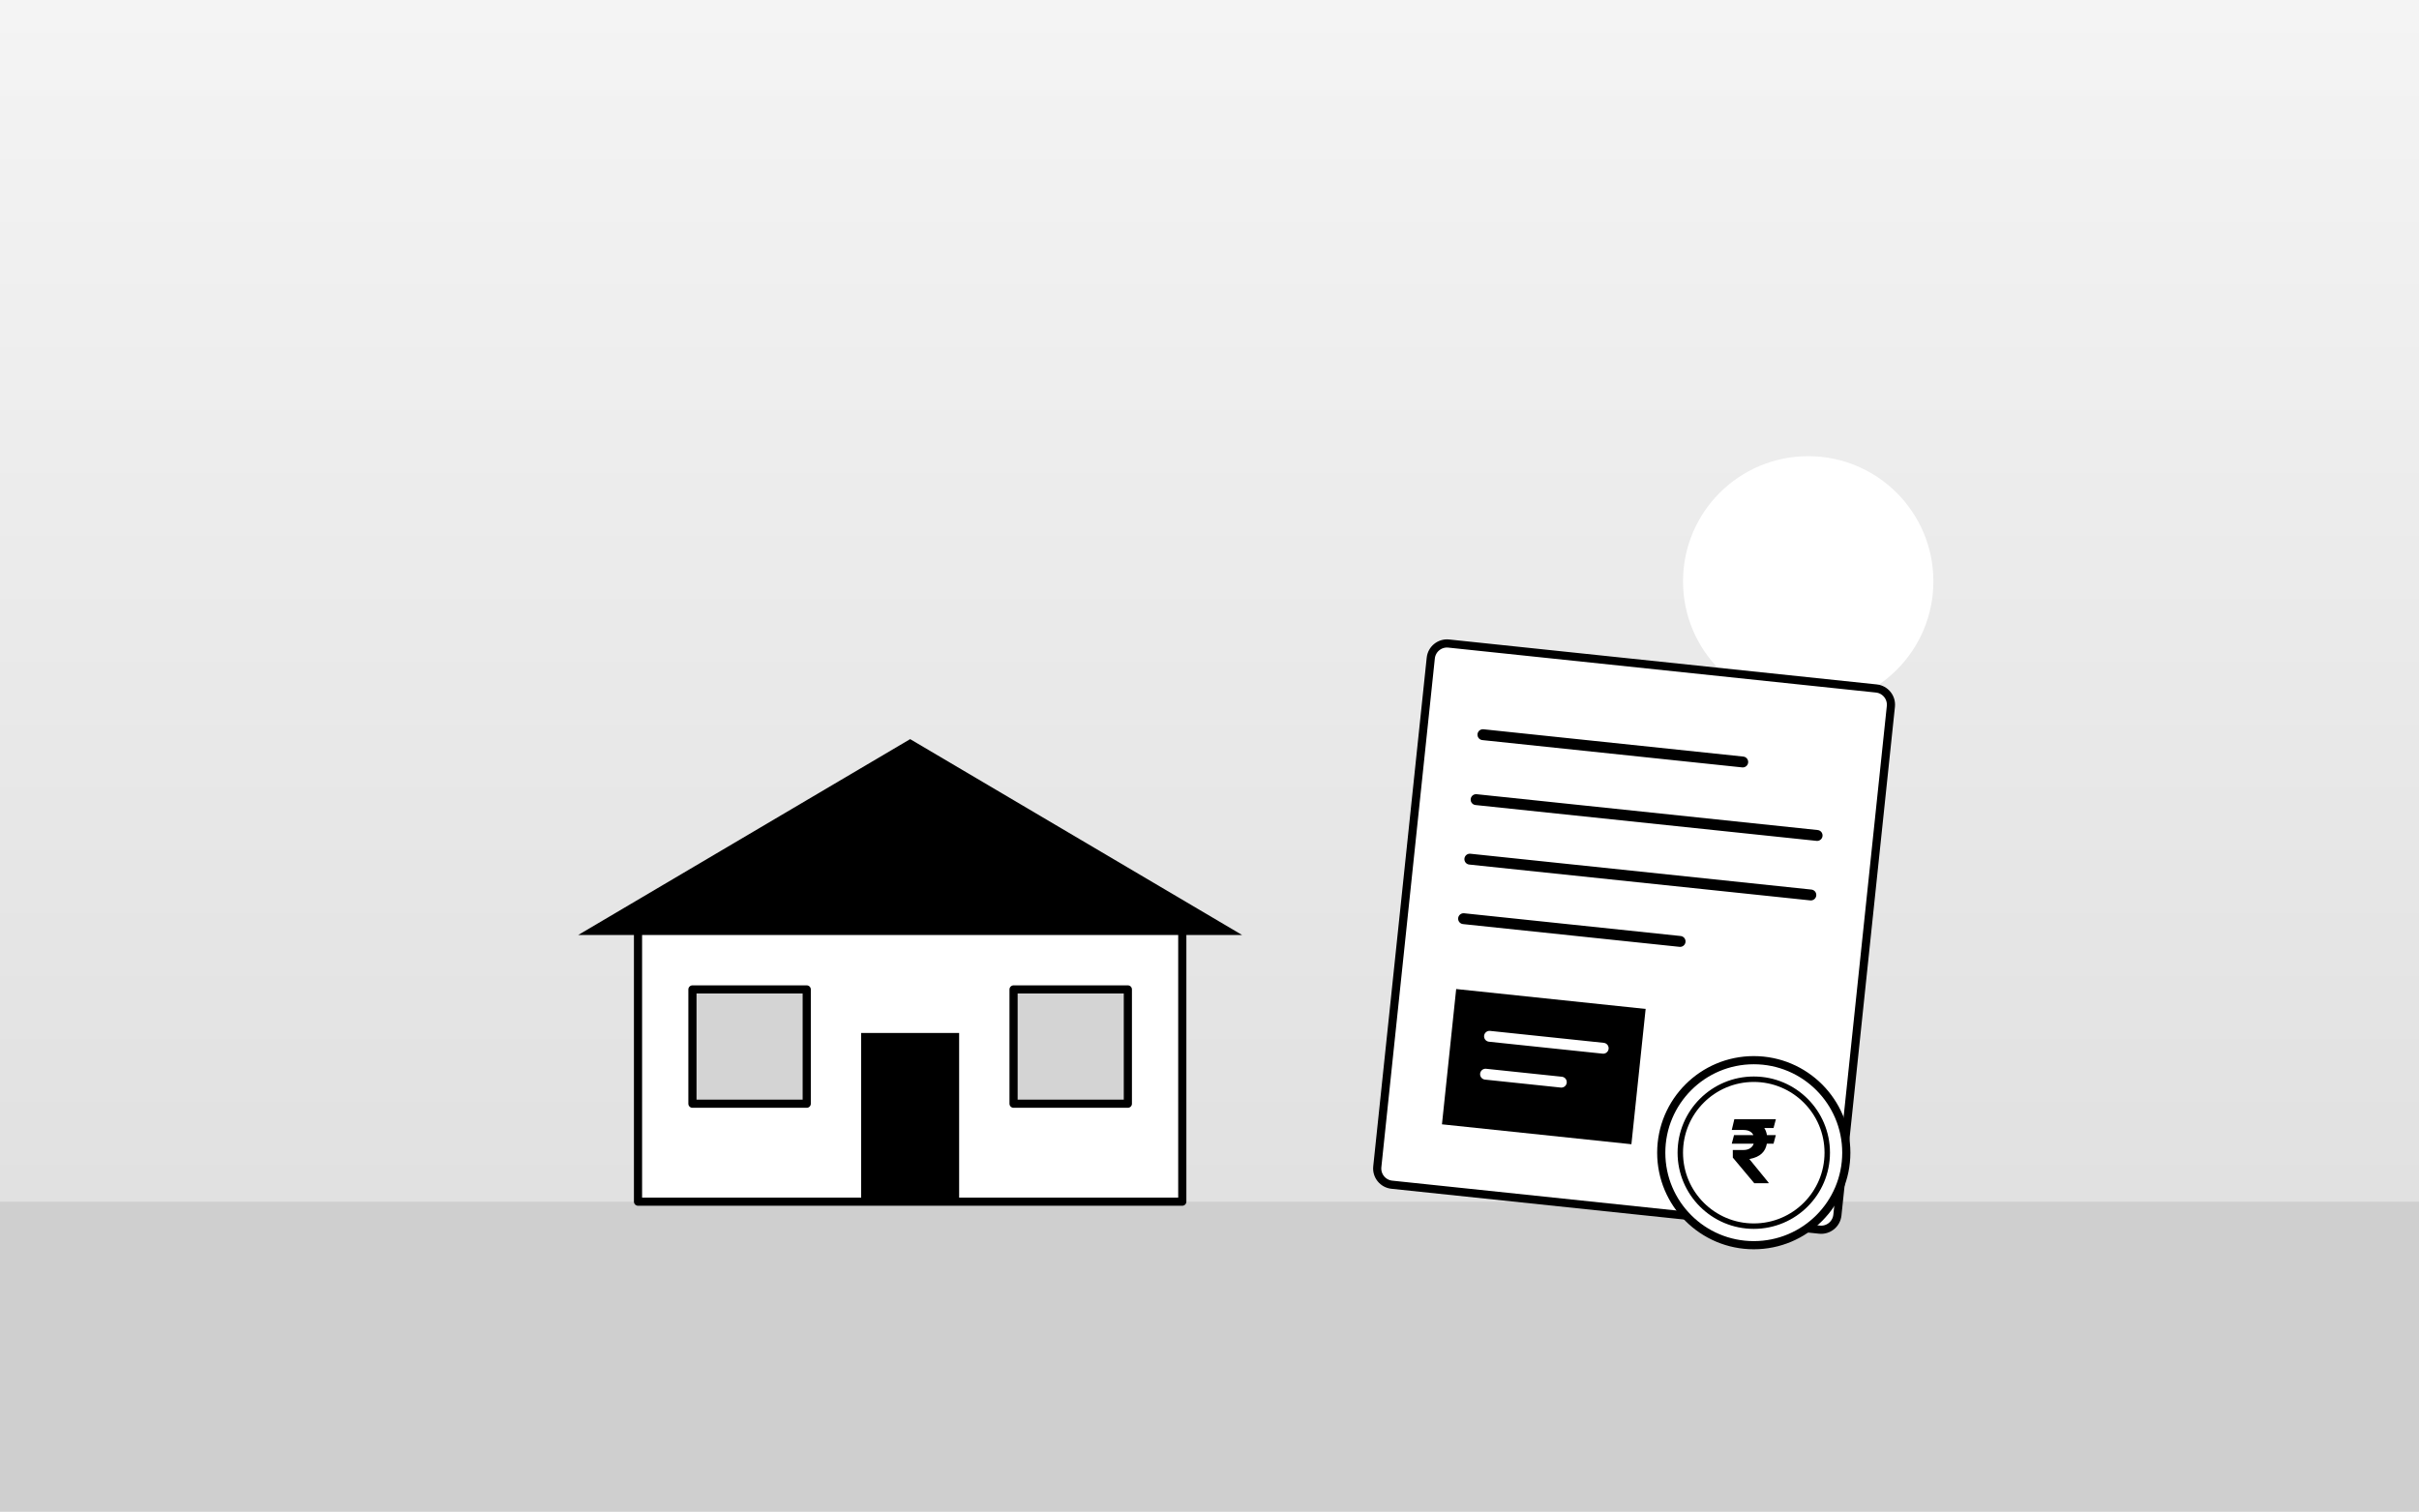
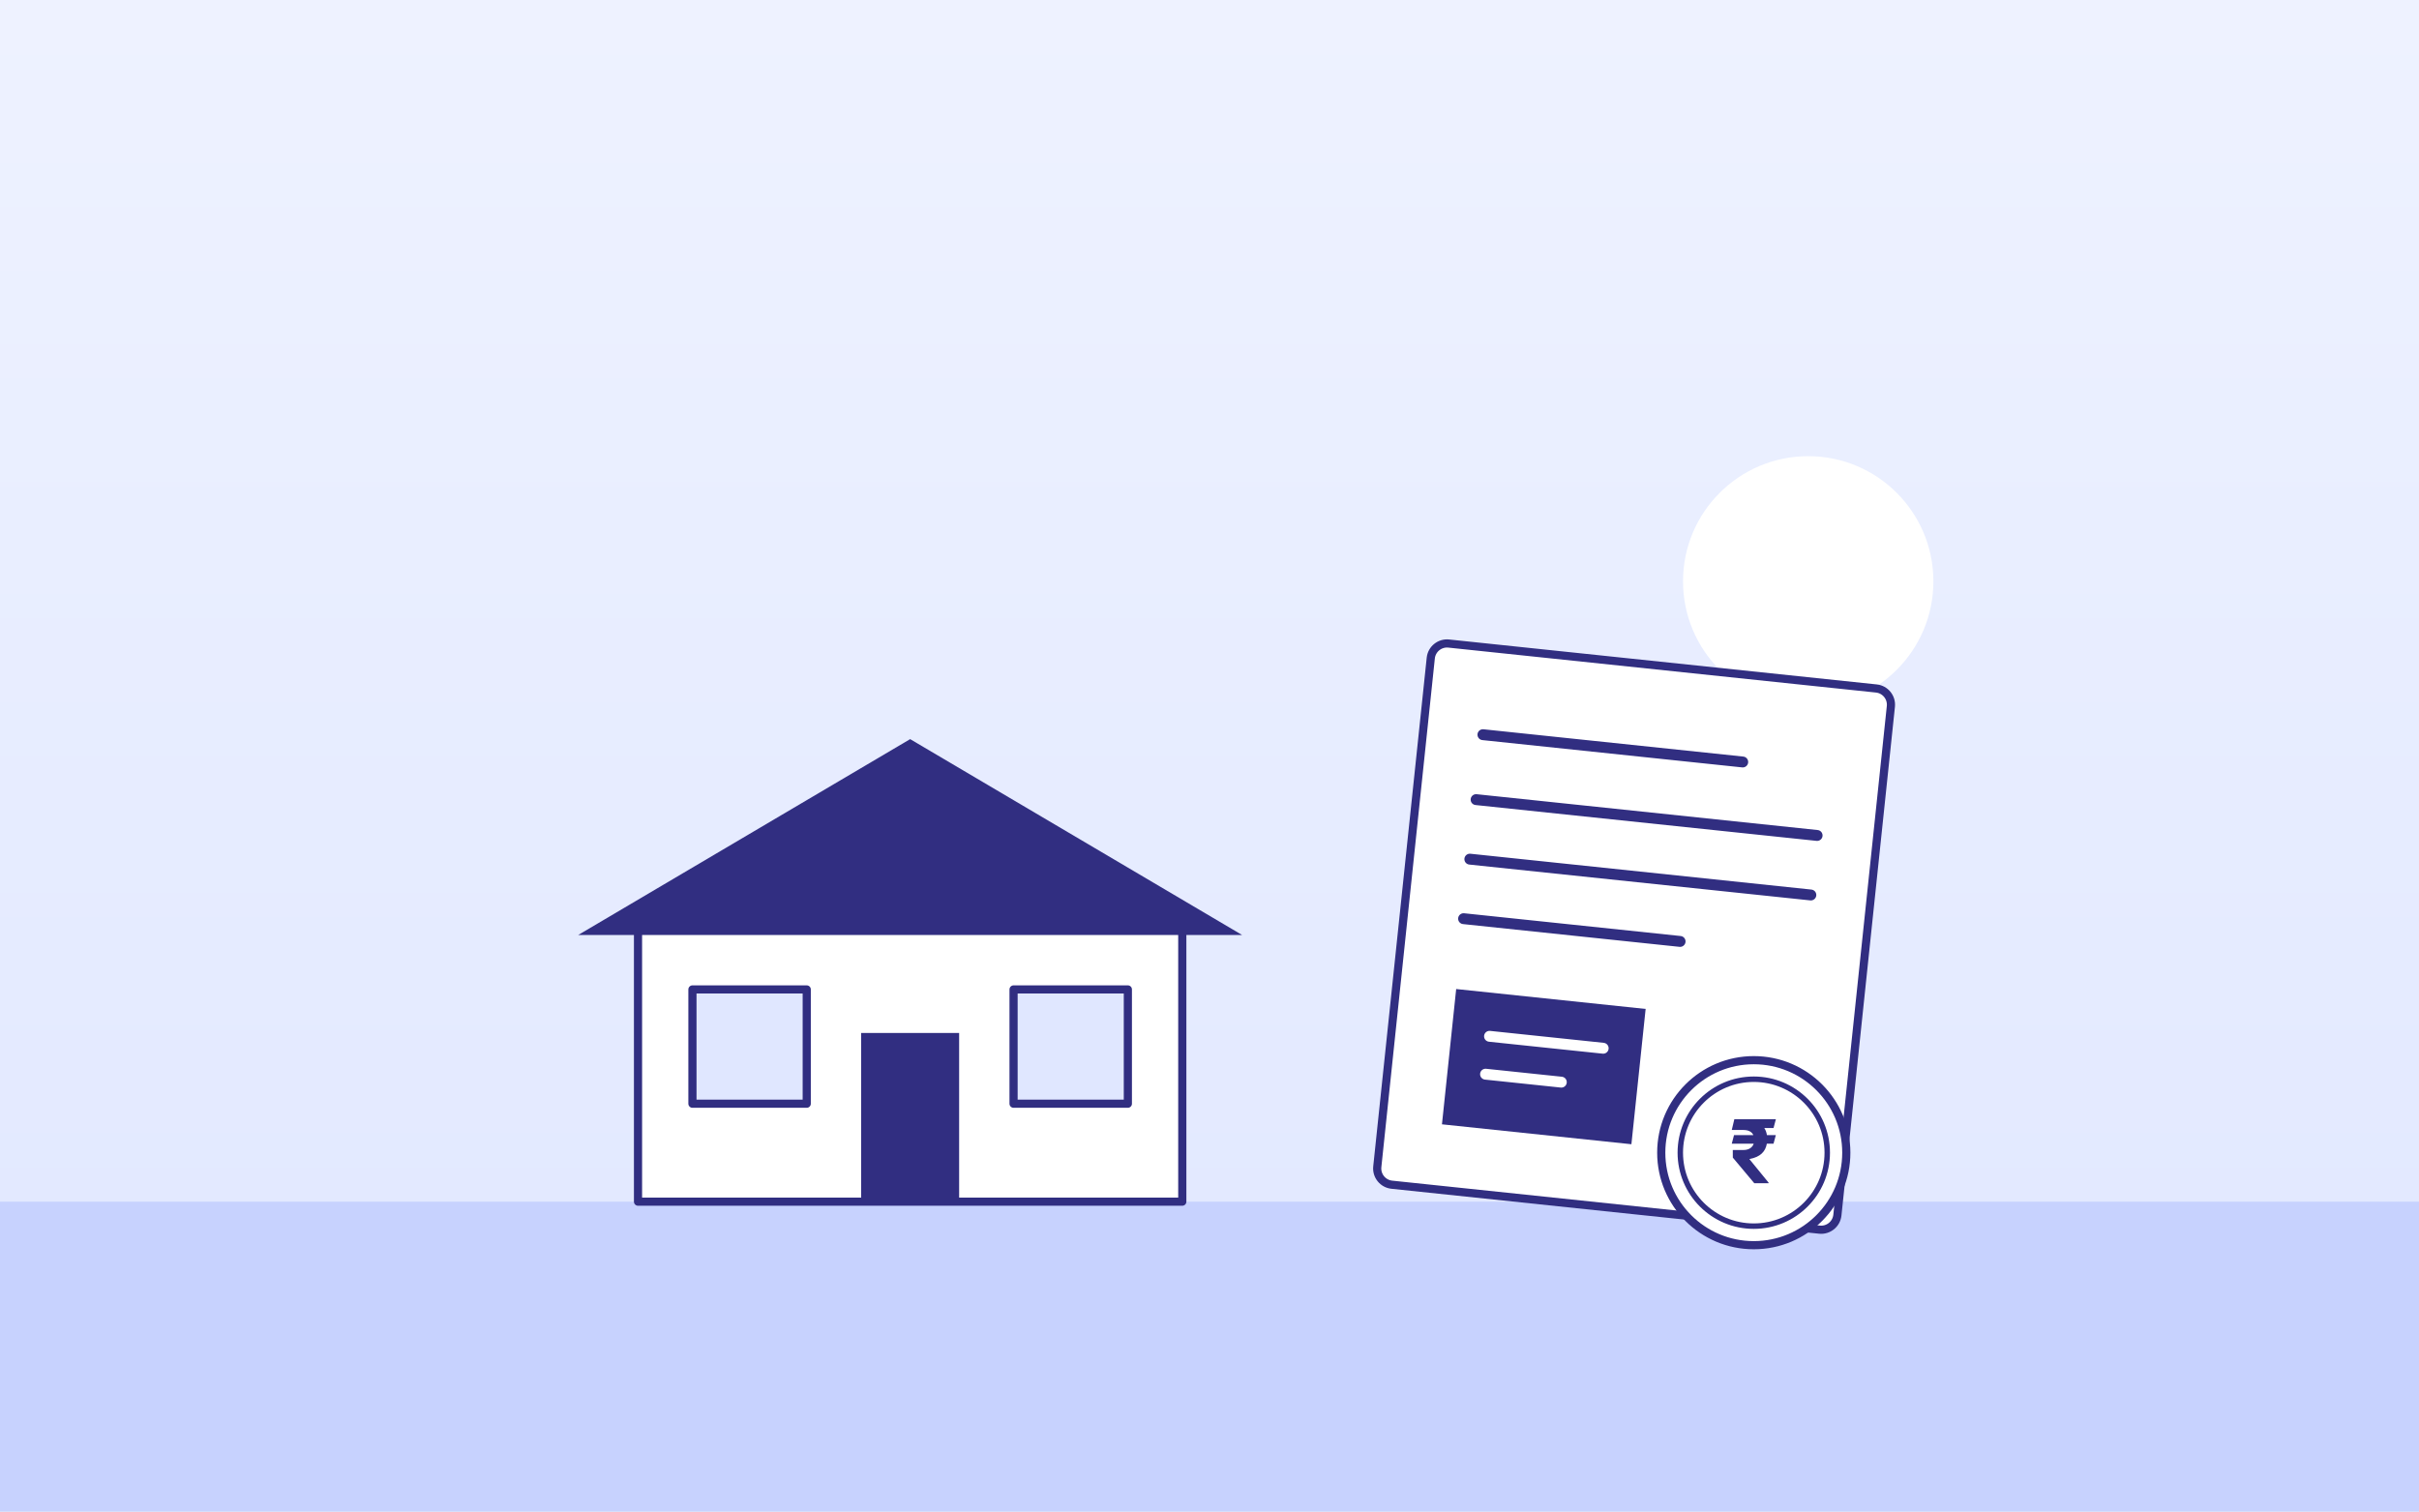
<svg xmlns="http://www.w3.org/2000/svg" viewBox="0 0 640 400" preserveAspectRatio="xMidYMid slice">
  <defs>
    <linearGradient id="g" x1="0" y1="0" x2="0" y2="1">
-       <stop offset="0" stop-color="#F4F4F4" />
-       <stop offset="1" stop-color="#DCDCDC" />
+       <stop offset="0" stop-color="#EEF2FF" />
+       <stop offset="1" stop-color="#E0E7FF" />
    </linearGradient>
  </defs>
  <rect width="640" height="400" fill="url(#g)" />
-   <rect y="318" width="640" height="82" fill="#CFCFCF" />
+   <rect y="318" width="640" height="82" fill="#C7D2FE" />
  <g transform="translate(320 318) scale(.72) translate(-320 -318)">
    <circle cx="540" cy="90" r="46" fill="#fff" />
-     <rect x="110" y="214" width="200" height="104" fill="#fff" stroke="#000" stroke-width="3" stroke-linejoin="round" />
-     <polygon points="88,220 210.0,148 332,220" fill="#000" />
-     <rect x="192.0" y="256" width="36" height="62" fill="#000" />
-     <rect x="130" y="240" width="42" height="42" fill="#D4D4D4" stroke="#000" stroke-width="3" stroke-linejoin="round" />
-     <rect x="248" y="240" width="42" height="42" fill="#D4D4D4" stroke="#000" stroke-width="3" stroke-linejoin="round" />
+     <rect x="110" y="214" width="200" height="104" fill="#fff" stroke="#312E81" stroke-width="3" stroke-linejoin="round" />
+     <polygon points="88,220 210.0,148 332,220" fill="#312E81" />
+     <rect x="192.0" y="256" width="36" height="62" fill="#312E81" />
+     <rect x="130" y="240" width="42" height="42" fill="#E0E7FF" stroke="#312E81" stroke-width="3" stroke-linejoin="round" />
+     <rect x="248" y="240" width="42" height="42" fill="#E0E7FF" stroke="#312E81" stroke-width="3" stroke-linejoin="round" />
    <g transform="rotate(6 470 230)">
-       <rect x="390" y="120" width="170" height="200" rx="6" fill="#fff" stroke="#000" stroke-width="3" stroke-linejoin="round" />
-       <path d="M412 152h96M412 176h126M412 198h126M412 220h80" stroke="#000" stroke-width="4" stroke-linecap="round" />
-       <rect x="412" y="246" width="70" height="50" fill="#000" />
+       <rect x="390" y="120" width="170" height="200" rx="6" fill="#fff" stroke="#312E81" stroke-width="3" stroke-linejoin="round" />
+       <path d="M412 152h96M412 176h126M412 198h126M412 220h80" stroke="#312E81" stroke-width="4" stroke-linecap="round" />
+       <rect x="412" y="246" width="70" height="50" fill="#312E81" />
      <path d="M426 262h42M426 276h28" stroke="#fff" stroke-width="4" stroke-linecap="round" />
    </g>
-     <circle cx="520" cy="300" r="34" fill="#fff" stroke="#000" stroke-width="3" stroke-linejoin="round" />
-     <circle cx="520" cy="300" r="27" fill="none" stroke="#000" stroke-width="2" />
-     <text x="520" y="311.22" text-anchor="middle" font-family="Inter,Arial,sans-serif" font-size="32.3" font-weight="700" fill="#000">₹</text>
+     <circle cx="520" cy="300" r="34" fill="#fff" stroke="#312E81" stroke-width="3" stroke-linejoin="round" />
+     <circle cx="520" cy="300" r="27" fill="none" stroke="#312E81" stroke-width="2" />
+     <text x="520" y="311.22" text-anchor="middle" font-family="Inter,Arial,sans-serif" font-size="32.3" font-weight="700" fill="#312E81">₹</text>
  </g>
</svg>
